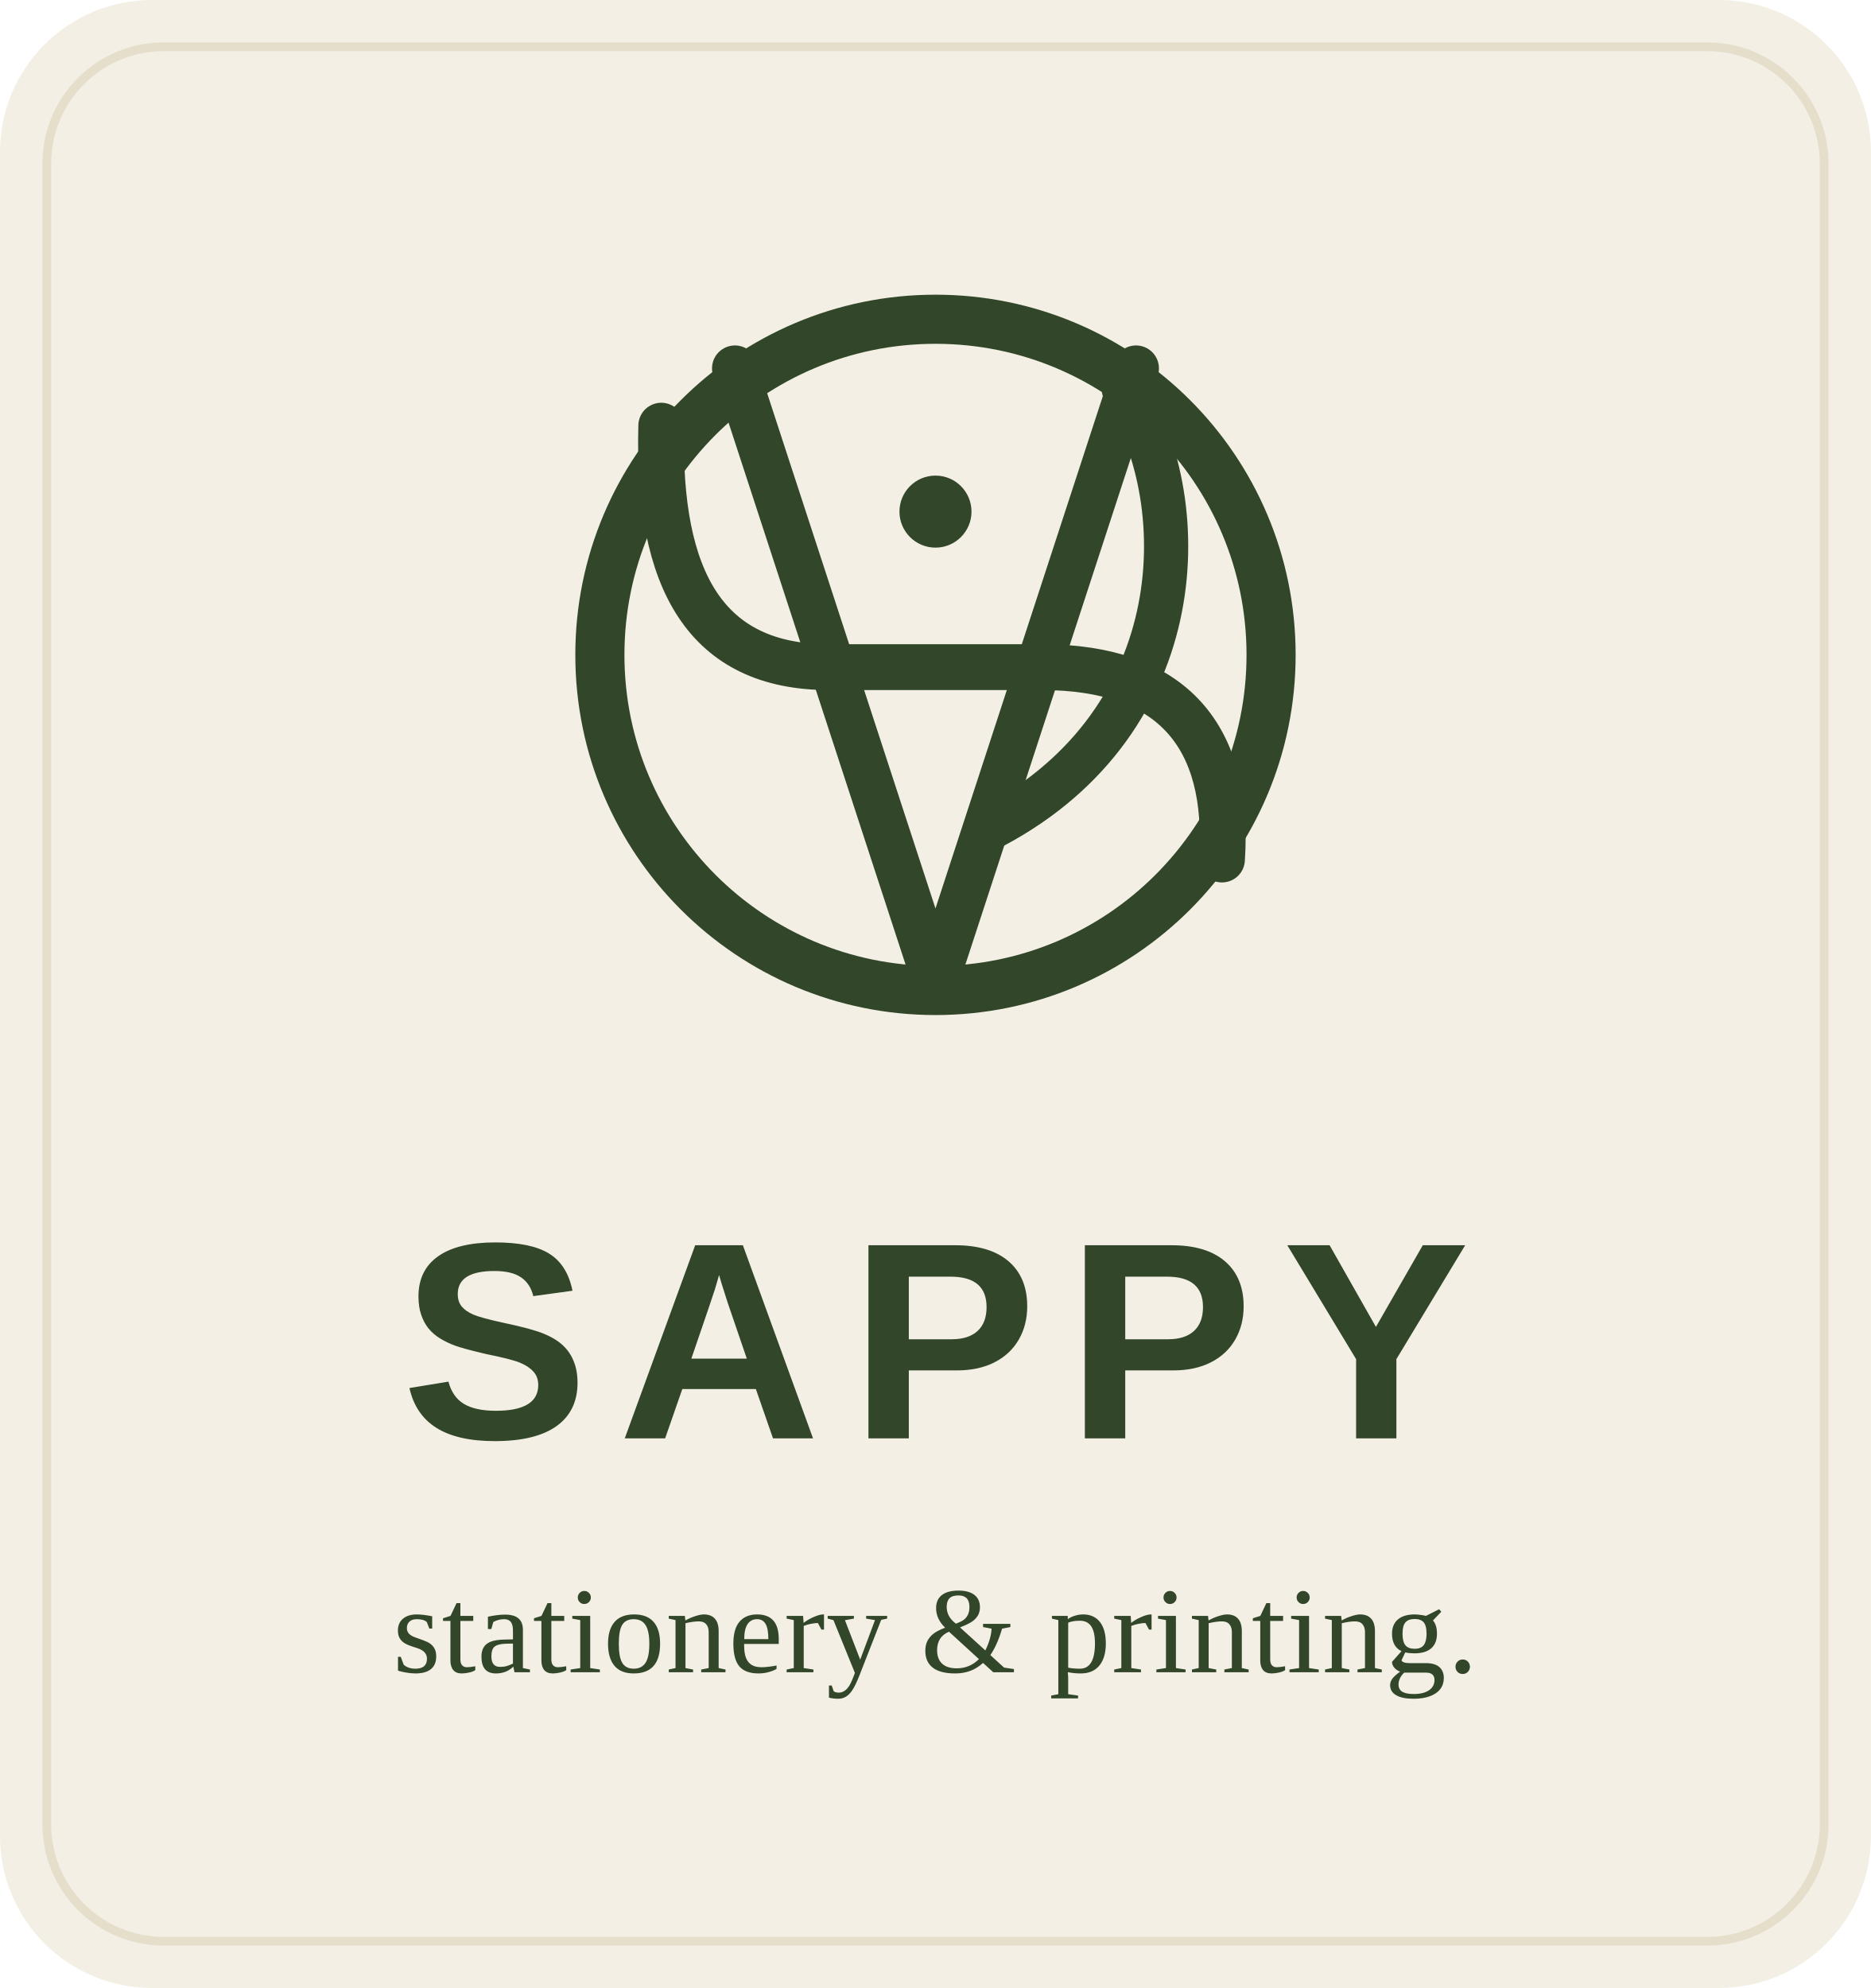
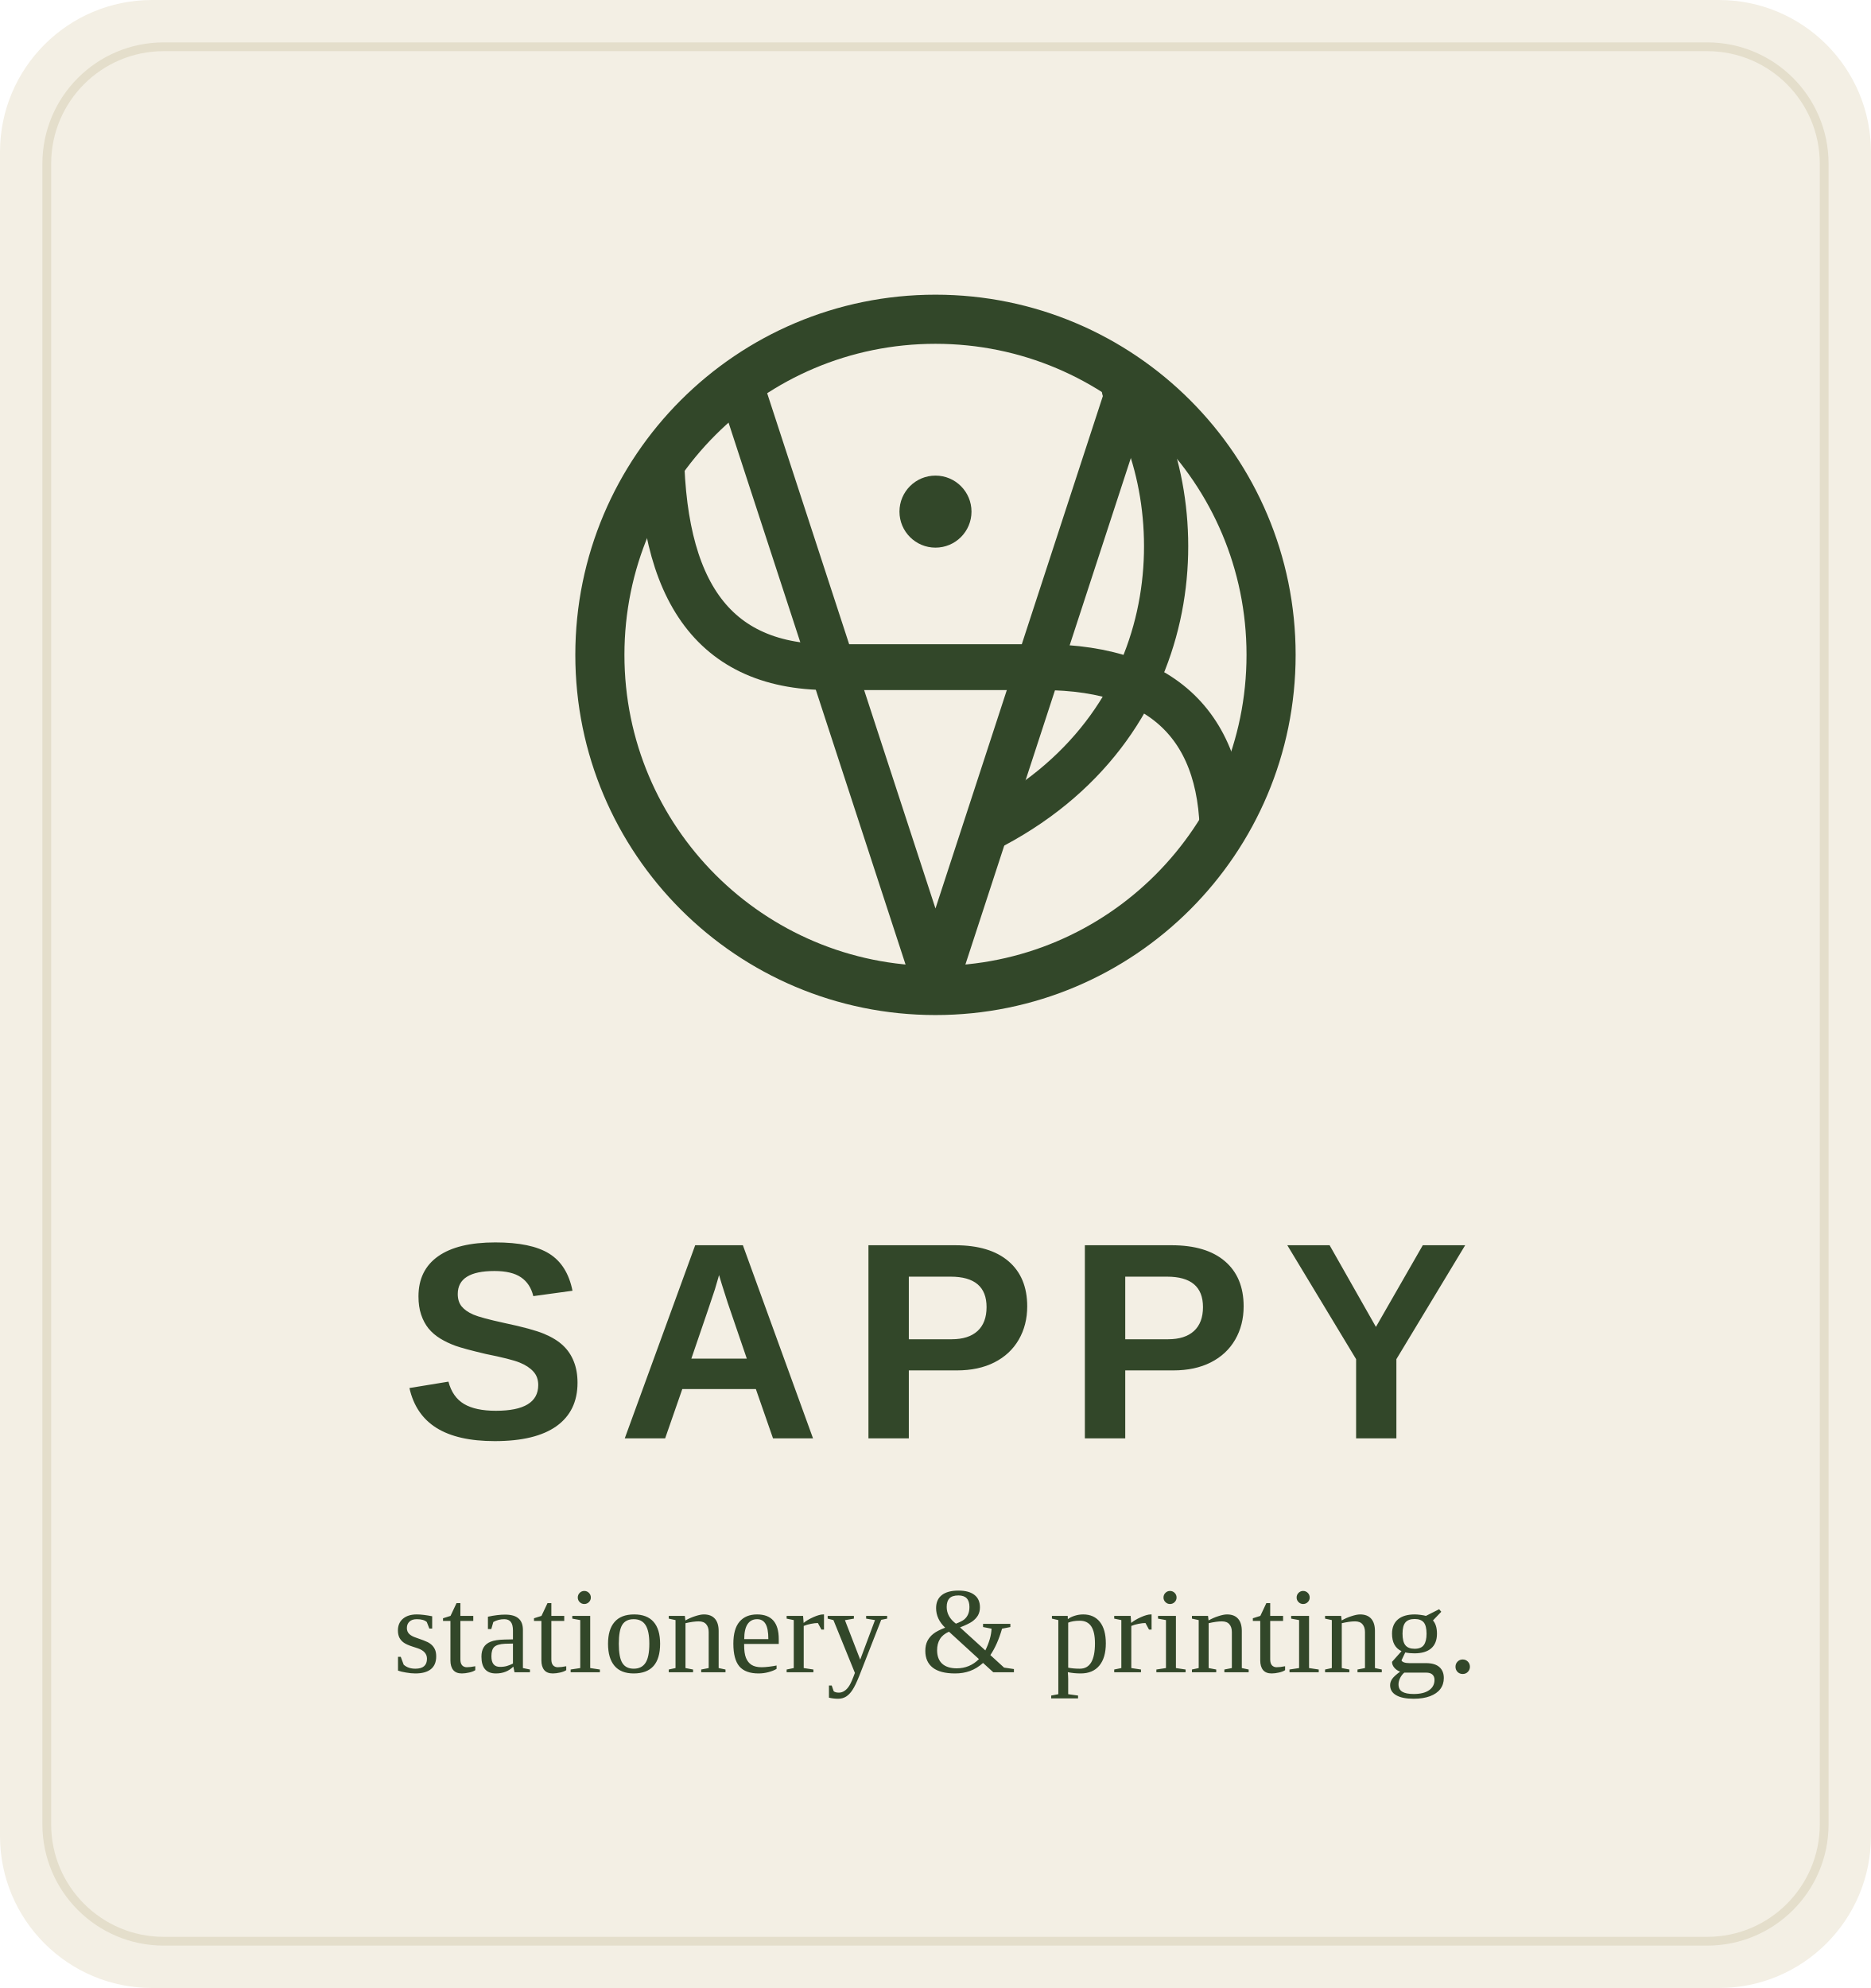
<svg xmlns="http://www.w3.org/2000/svg" viewBox="0 0 320 340" role="img" aria-label="SAPPY stationery &amp; printing.">
  <defs>
    <clipPath id="sappy-logo-emblem-clip">
      <circle cx="50" cy="50" r="41" />
    </clipPath>
  </defs>
  <rect width="320" height="340" rx="26" fill="#f3efe4" />
  <rect x="8" y="8" width="304" height="324" rx="20" fill="none" stroke="#e4decb" stroke-width="1.5" />
  <g transform="translate(90, 42) scale(1.4)">
-     <g clipPath="url(#sappy-logo-emblem-clip)" stroke="#324729" fill="none" stroke-linecap="round" stroke-linejoin="round">
+     <g clip-path="url(#sappy-logo-emblem-clip)" stroke="#324729" fill="none" stroke-linecap="round" stroke-linejoin="round">
      <path d="M 25.5 15 L 50 90 L 74.5 15" stroke-width="5.6" />
      <path d="M 16.5 22 C 16 41, 22 51.5, 37 51.5 L 63 51.5 C 79 51.5, 86 60, 85 75" stroke-width="5.6" />
      <path d="M 73 17.5 C 82 32, 81 59, 56 71.5" stroke-width="5.4" />
    </g>
    <circle cx="50" cy="32.5" r="4.4" fill="#324729" />
    <circle cx="50" cy="50" r="41" fill="none" stroke="#324729" stroke-width="6" />
  </g>
  <text x="160" y="246" text-anchor="middle" fill="#324729" font-family="'Plus Jakarta Sans', 'Helvetica Neue', Arial, sans-serif" font-weight="600" font-size="48" letter-spacing="5">SAPPY</text>
  <text x="160" y="286" text-anchor="middle" fill="#324729" font-family="Georgia, 'Times New Roman', serif" font-weight="400" font-size="21" letter-spacing="0.2">stationery &amp; printing.</text>
</svg>
